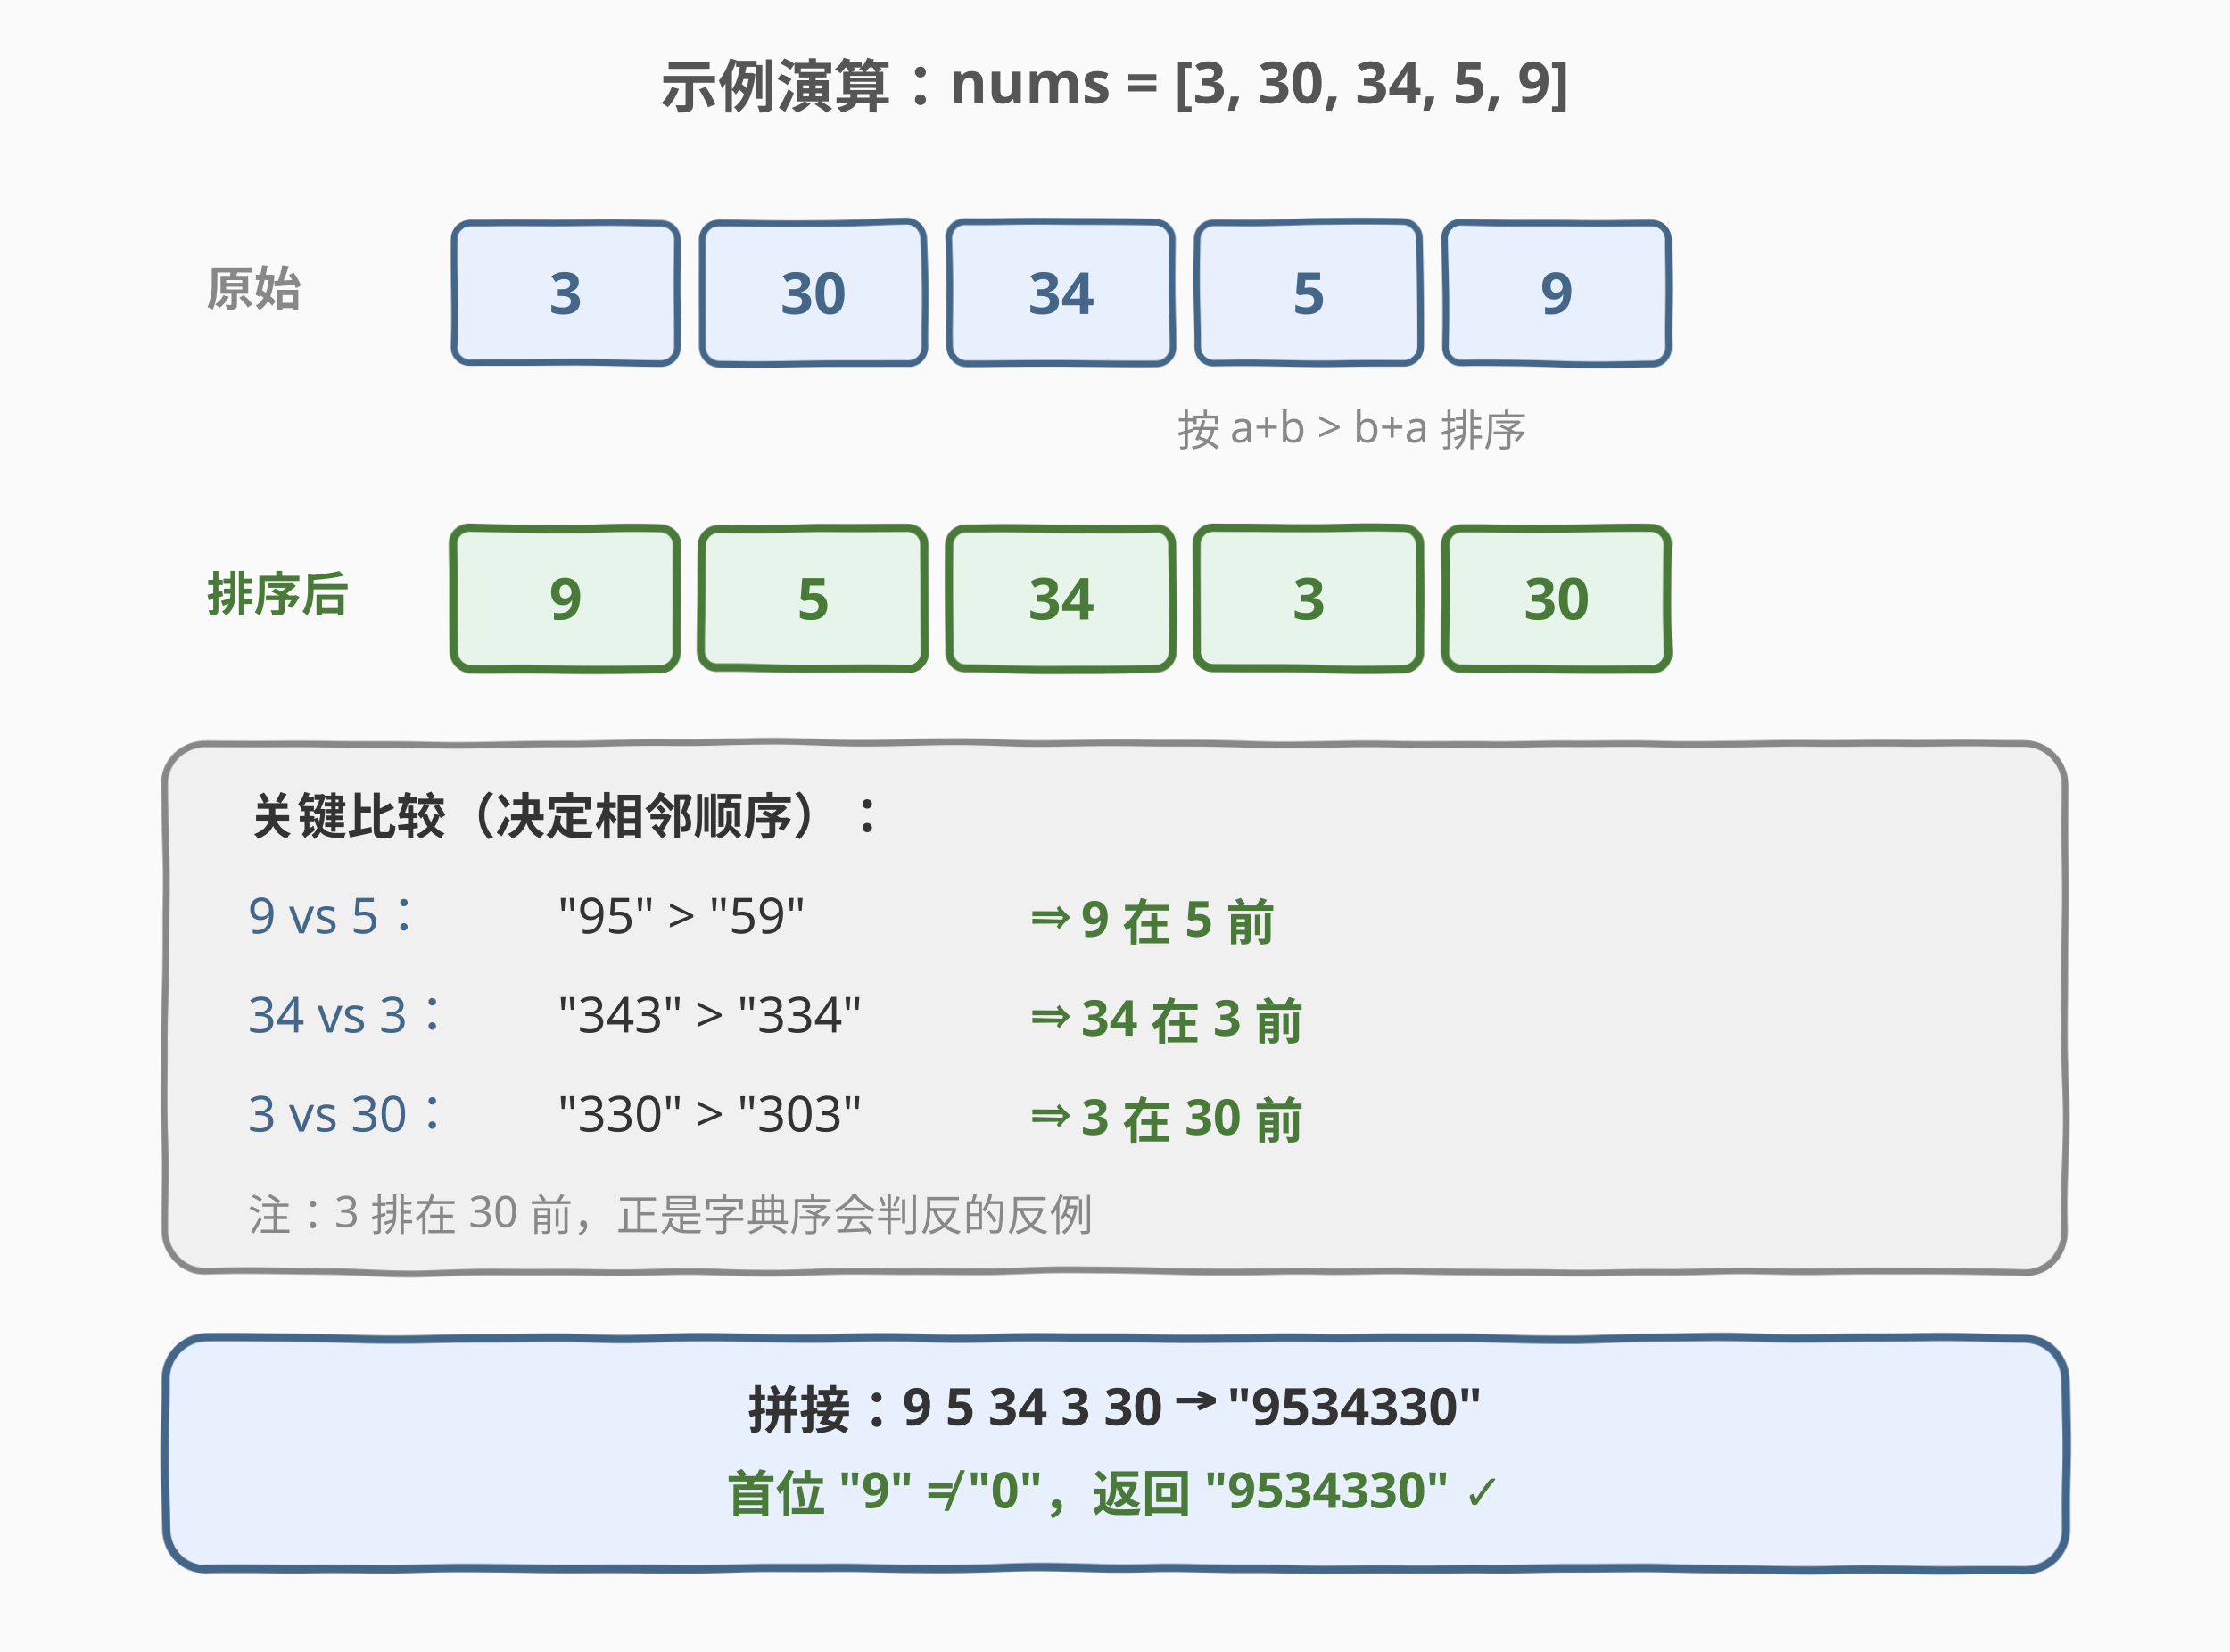
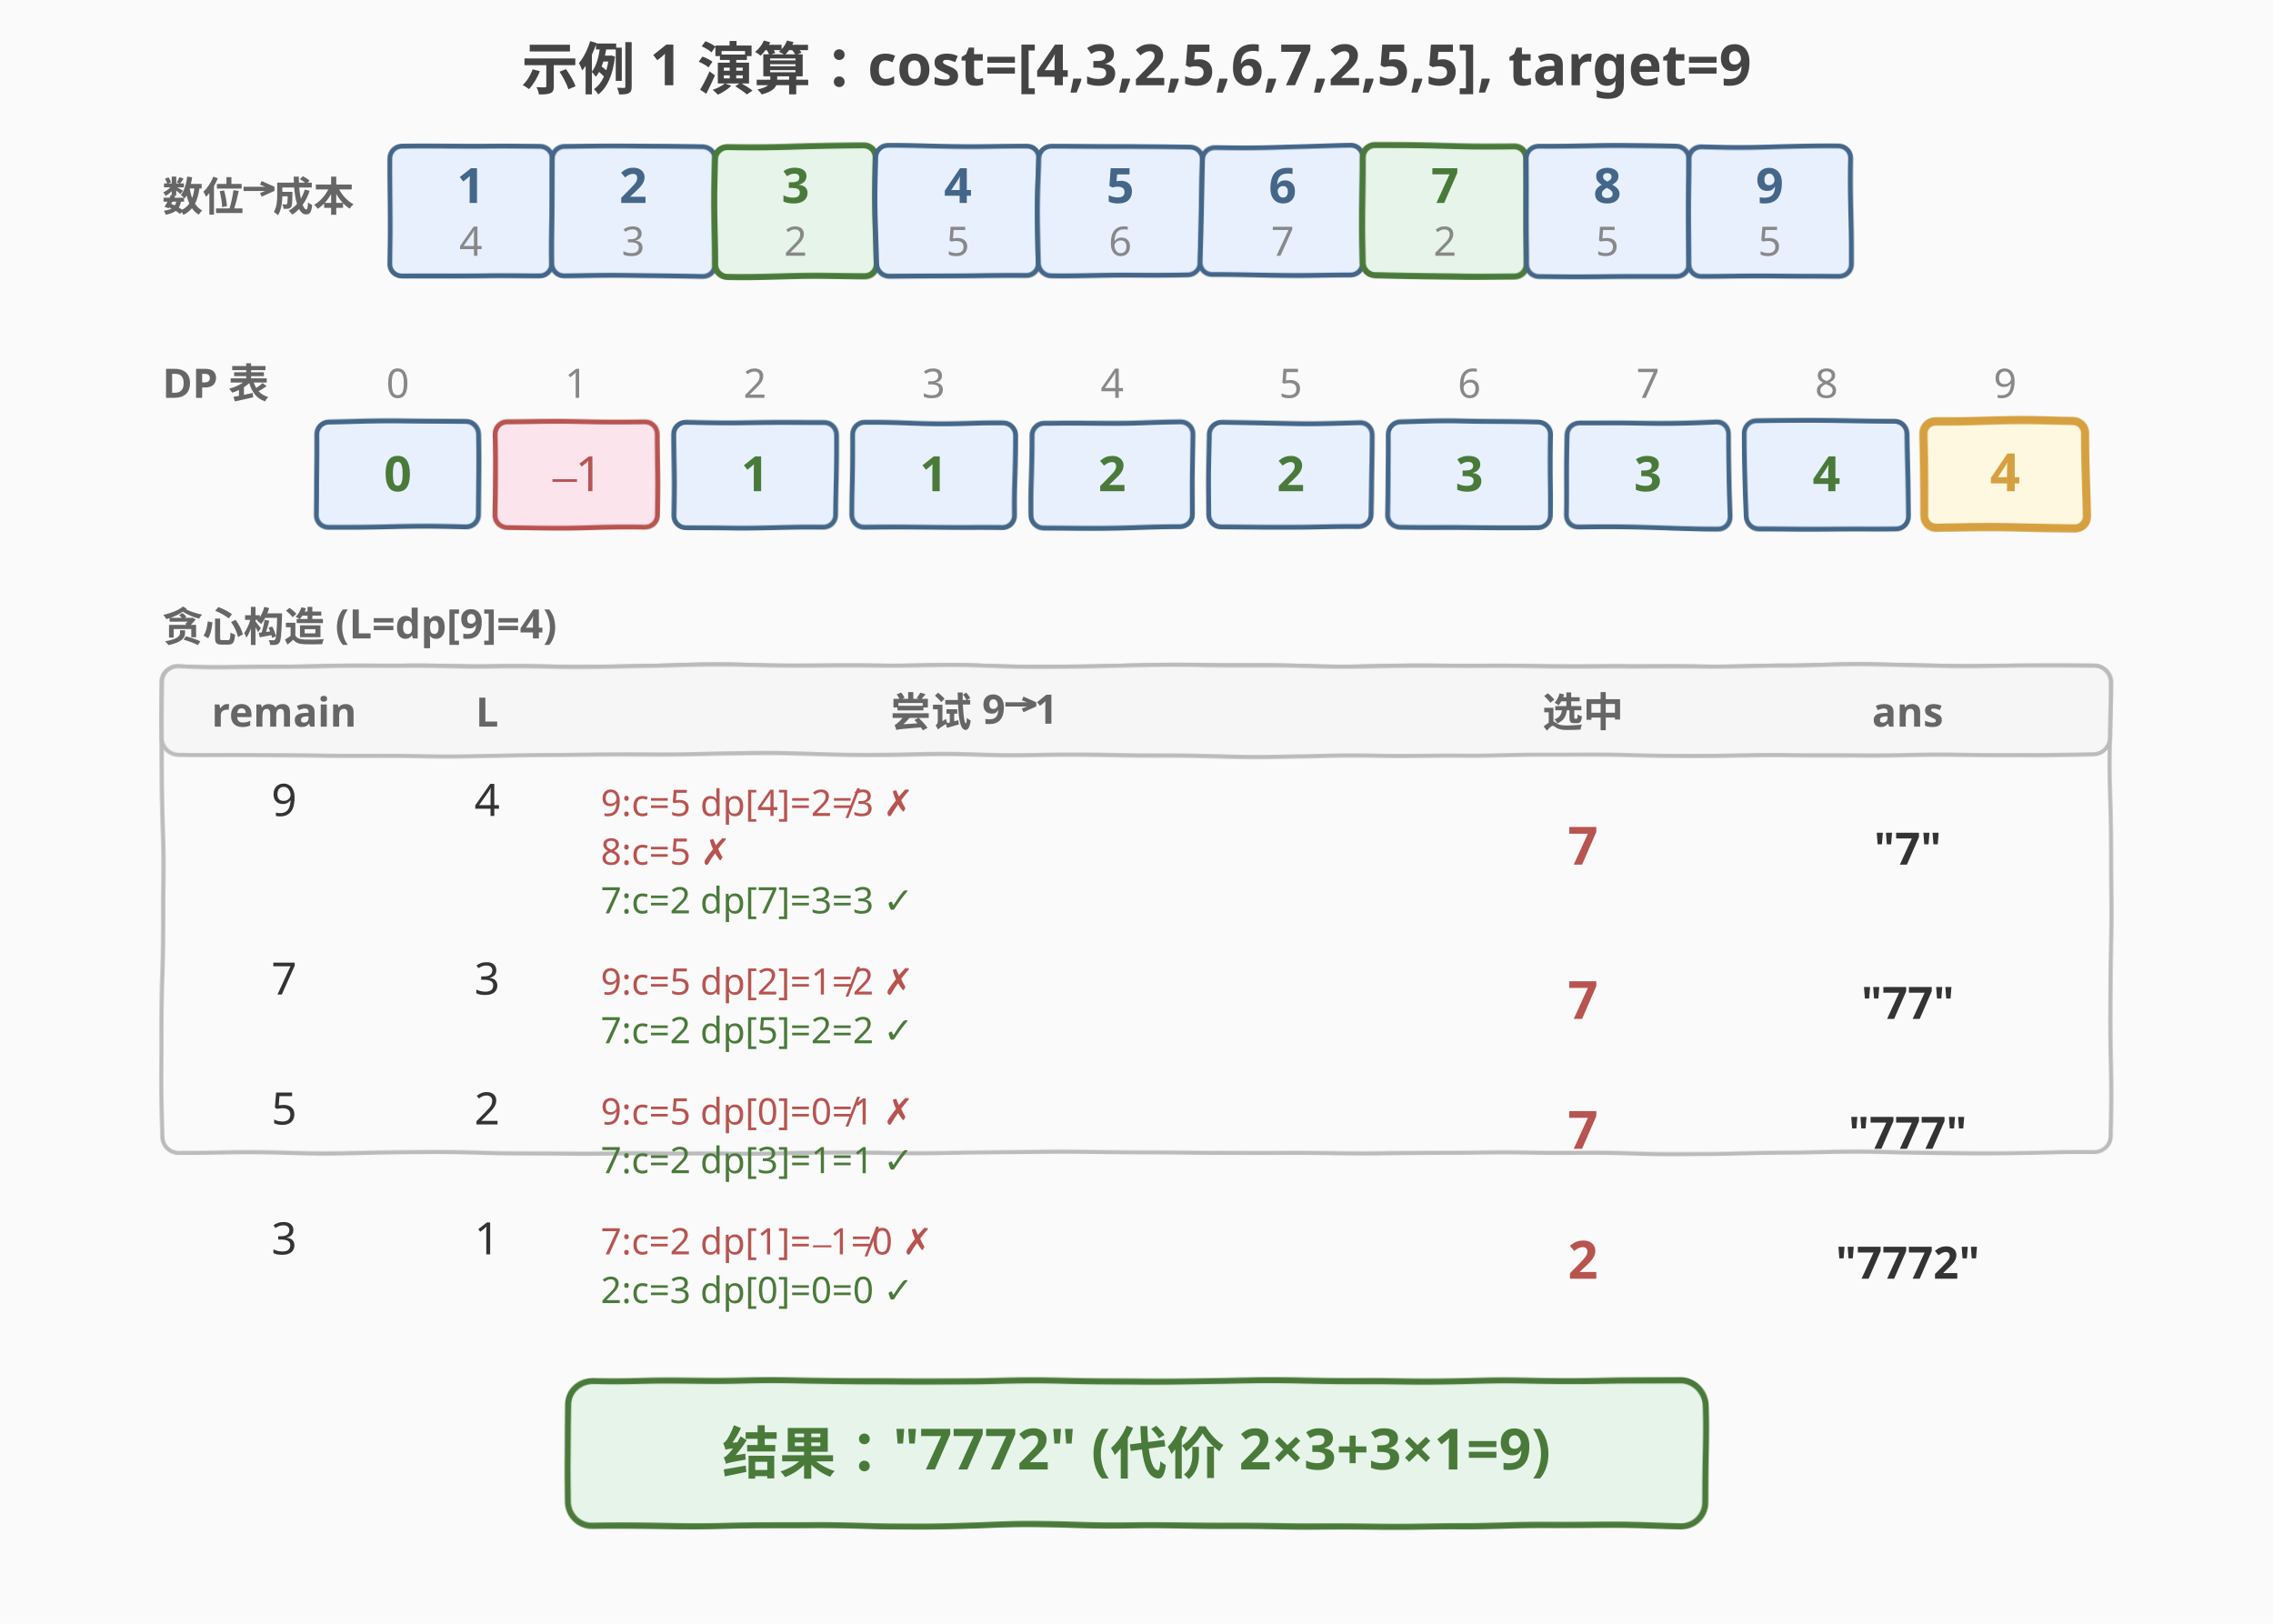
- <svg xmlns="http://www.w3.org/2000/svg" viewBox="0 0 540 400" font-family="'Comic Sans MS', 'Segoe UI', 'Kaiti SC', 楷体, cursive">
+ <svg xmlns="http://www.w3.org/2000/svg" viewBox="0 0 560 400" font-family="'Comic Sans MS', 'Segoe UI', 'Kaiti SC', 楷体, cursive">
  <defs>
    <filter id="rough">
      <feTurbulence type="fractalNoise" baseFrequency="0.02" numOctaves="2" seed="3" />
      <feDisplacementMap in="SourceGraphic" scale="2" />
    </filter>
    <filter id="rough2">
      <feTurbulence type="fractalNoise" baseFrequency="0.025" numOctaves="2" seed="7" />
      <feDisplacementMap in="SourceGraphic" scale="1.5" />
    </filter>
-     <marker id="arr" markerWidth="10" markerHeight="10" refX="7" refY="3" orient="auto">
-       <path d="M0,0 L7,3 L0,6 z" fill="#888" />
-     </marker>
  </defs>
-   <rect width="540" height="400" fill="#fafafa" />
-   <text x="270" y="26" text-anchor="middle" font-size="14" fill="#555" font-weight="bold">示例演算：nums = [3, 30, 34, 5, 9]</text>
-   <text x="50" y="74" font-size="11.5" fill="#888" font-weight="bold">原始</text>
-   <g font-size="14" font-weight="bold" text-anchor="middle">
-     <rect x="110" y="54" width="54" height="34" fill="#e8f0fe" stroke="#446688" stroke-width="1.6" rx="4" filter="url(#rough2)" />
-     <text x="137" y="76" fill="#446688">3</text>
-     <rect x="170" y="54" width="54" height="34" fill="#e8f0fe" stroke="#446688" stroke-width="1.6" rx="4" filter="url(#rough2)" />
-     <text x="197" y="76" fill="#446688">30</text>
-     <rect x="230" y="54" width="54" height="34" fill="#e8f0fe" stroke="#446688" stroke-width="1.6" rx="4" filter="url(#rough2)" />
-     <text x="257" y="76" fill="#446688">34</text>
-     <rect x="290" y="54" width="54" height="34" fill="#e8f0fe" stroke="#446688" stroke-width="1.6" rx="4" filter="url(#rough2)" />
-     <text x="317" y="76" fill="#446688">5</text>
-     <rect x="350" y="54" width="54" height="34" fill="#e8f0fe" stroke="#446688" stroke-width="1.6" rx="4" filter="url(#rough2)" />
-     <text x="377" y="76" fill="#446688">9</text>
-   </g>
-   <path d="M270,92 L270,116" stroke="#888" stroke-width="1.8" fill="none" marker-end="url(#arr)" filter="url(#rough2)" />
-   <text x="285" y="108" font-size="10.5" fill="#888">按 a+b &gt; b+a 排序</text>
-   <text x="50" y="148" font-size="11.5" fill="#4a7a3a" font-weight="bold">排序后</text>
-   <g font-size="14" font-weight="bold" text-anchor="middle">
-     <rect x="110" y="128" width="54" height="34" fill="#e6f4ea" stroke="#4a7a3a" stroke-width="2" rx="4" filter="url(#rough2)" />
-     <text x="137" y="150" fill="#4a7a3a">9</text>
-     <rect x="170" y="128" width="54" height="34" fill="#e6f4ea" stroke="#4a7a3a" stroke-width="2" rx="4" filter="url(#rough2)" />
-     <text x="197" y="150" fill="#4a7a3a">5</text>
-     <rect x="230" y="128" width="54" height="34" fill="#e6f4ea" stroke="#4a7a3a" stroke-width="2" rx="4" filter="url(#rough2)" />
-     <text x="257" y="150" fill="#4a7a3a">34</text>
-     <rect x="290" y="128" width="54" height="34" fill="#e6f4ea" stroke="#4a7a3a" stroke-width="2" rx="4" filter="url(#rough2)" />
-     <text x="317" y="150" fill="#4a7a3a">3</text>
-     <rect x="350" y="128" width="54" height="34" fill="#e6f4ea" stroke="#4a7a3a" stroke-width="2" rx="4" filter="url(#rough2)" />
-     <text x="377" y="150" fill="#4a7a3a">30</text>
-   </g>
-   <rect x="40" y="180" width="460" height="128" fill="#f0f0f0" stroke="#888" stroke-width="1.6" rx="10" filter="url(#rough2)" />
-   <text x="60" y="202" font-size="12" fill="#333" font-weight="bold">关键比较（决定相邻顺序）：</text>
-   <text x="60" y="226" font-size="12" fill="#446688">9 vs 5：</text>
-   <text x="135" y="226" font-size="12" fill="#333">"95" &gt; "59"</text>
-   <text x="250" y="226" font-size="12" fill="#4a7a3a" font-weight="bold">⇒ 9 在 5 前</text>
-   <text x="60" y="250" font-size="12" fill="#446688">34 vs 3：</text>
-   <text x="135" y="250" font-size="12" fill="#333">"343" &gt; "334"</text>
-   <text x="250" y="250" font-size="12" fill="#4a7a3a" font-weight="bold">⇒ 34 在 3 前</text>
-   <text x="60" y="274" font-size="12" fill="#446688">3 vs 30：</text>
-   <text x="135" y="274" font-size="12" fill="#333">"330" &gt; "303"</text>
-   <text x="250" y="274" font-size="12" fill="#4a7a3a" font-weight="bold">⇒ 3 在 30 前</text>
-   <text x="60" y="298" font-size="10.5" fill="#888">注：3 排在 30 前，正是字典序会判反的反例</text>
-   <rect x="40" y="324" width="460" height="56" fill="#e8f0fe" stroke="#446688" stroke-width="2" rx="10" filter="url(#rough2)" />
-   <text x="270" y="346" text-anchor="middle" font-size="12.5" fill="#333" font-weight="bold">拼接：9 5 34 3 30 → "9534330"</text>
-   <text x="270" y="366" text-anchor="middle" font-size="12" fill="#4a7a3a" font-weight="bold">首位 "9" ≠ "0"，返回 "9534330" ✓</text>
+   <rect width="560" height="400" fill="#fafafa" />
+   <text x="280" y="22" text-anchor="middle" font-size="14" fill="#444" font-weight="bold">示例 1 演算：cost=[4,3,2,5,6,7,2,5,5], target=9</text>
+   <text x="40" y="52" font-size="10" fill="#666" font-weight="bold">数位→成本</text>
+   <rect x="96" y="36" width="40" height="32" fill="#e8f0fe" stroke="#446688" stroke-width="1.2" rx="3" filter="url(#rough2)" />
+   <text x="116" y="50" text-anchor="middle" font-size="12" fill="#446688" font-weight="bold">1</text>
+   <text x="116" y="63" text-anchor="middle" font-size="10" fill="#888">4</text>
+   <rect x="136" y="36" width="40" height="32" fill="#e8f0fe" stroke="#446688" stroke-width="1.2" rx="3" filter="url(#rough2)" />
+   <text x="156" y="50" text-anchor="middle" font-size="12" fill="#446688" font-weight="bold">2</text>
+   <text x="156" y="63" text-anchor="middle" font-size="10" fill="#888">3</text>
+   <rect x="176" y="36" width="40" height="32" fill="#e6f4ea" stroke="#4a7a3a" stroke-width="1.5" rx="3" filter="url(#rough2)" />
+   <text x="196" y="50" text-anchor="middle" font-size="12" fill="#4a7a3a" font-weight="bold">3</text>
+   <text x="196" y="63" text-anchor="middle" font-size="10" fill="#888">2</text>
+   <rect x="216" y="36" width="40" height="32" fill="#e8f0fe" stroke="#446688" stroke-width="1.2" rx="3" filter="url(#rough2)" />
+   <text x="236" y="50" text-anchor="middle" font-size="12" fill="#446688" font-weight="bold">4</text>
+   <text x="236" y="63" text-anchor="middle" font-size="10" fill="#888">5</text>
+   <rect x="256" y="36" width="40" height="32" fill="#e8f0fe" stroke="#446688" stroke-width="1.2" rx="3" filter="url(#rough2)" />
+   <text x="276" y="50" text-anchor="middle" font-size="12" fill="#446688" font-weight="bold">5</text>
+   <text x="276" y="63" text-anchor="middle" font-size="10" fill="#888">6</text>
+   <rect x="296" y="36" width="40" height="32" fill="#e8f0fe" stroke="#446688" stroke-width="1.2" rx="3" filter="url(#rough2)" />
+   <text x="316" y="50" text-anchor="middle" font-size="12" fill="#446688" font-weight="bold">6</text>
+   <text x="316" y="63" text-anchor="middle" font-size="10" fill="#888">7</text>
+   <rect x="336" y="36" width="40" height="32" fill="#e6f4ea" stroke="#4a7a3a" stroke-width="1.5" rx="3" filter="url(#rough2)" />
+   <text x="356" y="50" text-anchor="middle" font-size="12" fill="#4a7a3a" font-weight="bold">7</text>
+   <text x="356" y="63" text-anchor="middle" font-size="10" fill="#888">2</text>
+   <rect x="376" y="36" width="40" height="32" fill="#e8f0fe" stroke="#446688" stroke-width="1.2" rx="3" filter="url(#rough2)" />
+   <text x="396" y="50" text-anchor="middle" font-size="12" fill="#446688" font-weight="bold">8</text>
+   <text x="396" y="63" text-anchor="middle" font-size="10" fill="#888">5</text>
+   <rect x="416" y="36" width="40" height="32" fill="#e8f0fe" stroke="#446688" stroke-width="1.2" rx="3" filter="url(#rough2)" />
+   <text x="436" y="50" text-anchor="middle" font-size="12" fill="#446688" font-weight="bold">9</text>
+   <text x="436" y="63" text-anchor="middle" font-size="10" fill="#888">5</text>
+   <text x="40" y="98" font-size="10" fill="#666" font-weight="bold">DP 表</text>
+   <text x="98" y="98" text-anchor="middle" font-size="10" fill="#888">0</text>
+   <text x="142" y="98" text-anchor="middle" font-size="10" fill="#888">1</text>
+   <text x="186" y="98" text-anchor="middle" font-size="10" fill="#888">2</text>
+   <text x="230" y="98" text-anchor="middle" font-size="10" fill="#888">3</text>
+   <text x="274" y="98" text-anchor="middle" font-size="10" fill="#888">4</text>
+   <text x="318" y="98" text-anchor="middle" font-size="10" fill="#888">5</text>
+   <text x="362" y="98" text-anchor="middle" font-size="10" fill="#888">6</text>
+   <text x="406" y="98" text-anchor="middle" font-size="10" fill="#888">7</text>
+   <text x="450" y="98" text-anchor="middle" font-size="10" fill="#888">8</text>
+   <text x="494" y="98" text-anchor="middle" font-size="10" fill="#888">9</text>
+   <rect x="78" y="104" width="40" height="26" fill="#e8f0fe" stroke="#446688" stroke-width="1.2" rx="3" filter="url(#rough2)" />
+   <text x="98" y="121" text-anchor="middle" font-size="12" fill="#4a7a3a" font-weight="bold">0</text>
+   <rect x="122" y="104" width="40" height="26" fill="#fce4ec" stroke="#b85450" stroke-width="1.2" rx="3" filter="url(#rough2)" />
+   <text x="142" y="121" text-anchor="middle" font-size="12" fill="#b85450">−1</text>
+   <rect x="166" y="104" width="40" height="26" fill="#e8f0fe" stroke="#446688" stroke-width="1.2" rx="3" filter="url(#rough2)" />
+   <text x="186" y="121" text-anchor="middle" font-size="12" fill="#4a7a3a" font-weight="bold">1</text>
+   <rect x="210" y="104" width="40" height="26" fill="#e8f0fe" stroke="#446688" stroke-width="1.2" rx="3" filter="url(#rough2)" />
+   <text x="230" y="121" text-anchor="middle" font-size="12" fill="#4a7a3a" font-weight="bold">1</text>
+   <rect x="254" y="104" width="40" height="26" fill="#e8f0fe" stroke="#446688" stroke-width="1.2" rx="3" filter="url(#rough2)" />
+   <text x="274" y="121" text-anchor="middle" font-size="12" fill="#4a7a3a" font-weight="bold">2</text>
+   <rect x="298" y="104" width="40" height="26" fill="#e8f0fe" stroke="#446688" stroke-width="1.2" rx="3" filter="url(#rough2)" />
+   <text x="318" y="121" text-anchor="middle" font-size="12" fill="#4a7a3a" font-weight="bold">2</text>
+   <rect x="342" y="104" width="40" height="26" fill="#e8f0fe" stroke="#446688" stroke-width="1.2" rx="3" filter="url(#rough2)" />
+   <text x="362" y="121" text-anchor="middle" font-size="12" fill="#4a7a3a" font-weight="bold">3</text>
+   <rect x="386" y="104" width="40" height="26" fill="#e8f0fe" stroke="#446688" stroke-width="1.2" rx="3" filter="url(#rough2)" />
+   <text x="406" y="121" text-anchor="middle" font-size="12" fill="#4a7a3a" font-weight="bold">3</text>
+   <rect x="430" y="104" width="40" height="26" fill="#e8f0fe" stroke="#446688" stroke-width="1.2" rx="3" filter="url(#rough2)" />
+   <text x="450" y="121" text-anchor="middle" font-size="12" fill="#4a7a3a" font-weight="bold">4</text>
+   <rect x="474" y="104" width="40" height="26" fill="#fff8e1" stroke="#d6a040" stroke-width="2" rx="3" filter="url(#rough2)" />
+   <text x="494" y="121" text-anchor="middle" font-size="13" fill="#d6a040" font-weight="bold">4</text>
+   <text x="40" y="158" font-size="10" fill="#666" font-weight="bold">贪心构造 (L=dp[9]=4)</text>
+   <rect x="40" y="164" width="480" height="120" fill="none" stroke="#bbb" stroke-width="1" rx="4" filter="url(#rough2)" />
+   <rect x="40" y="164" width="480" height="22" fill="#f6f6f6" stroke="#bbb" stroke-width="1" rx="4" filter="url(#rough2)" />
+   <text x="70" y="179" text-anchor="middle" font-size="10" fill="#666" font-weight="bold">remain</text>
+   <text x="120" y="179" text-anchor="middle" font-size="10" fill="#666" font-weight="bold">L</text>
+   <text x="240" y="179" text-anchor="middle" font-size="10" fill="#666" font-weight="bold">尝试 9→1</text>
+   <text x="390" y="179" text-anchor="middle" font-size="10" fill="#666" font-weight="bold">选中</text>
+   <text x="470" y="179" text-anchor="middle" font-size="10" fill="#666" font-weight="bold">ans</text>
+   <path d="M 100 164 L 100 284" stroke="#ddd" stroke-width="1" filter="url(#rough2)" />
+   <path d="M 140 164 L 140 284" stroke="#ddd" stroke-width="1" filter="url(#rough2)" />
+   <path d="M 370 164 L 370 284" stroke="#ddd" stroke-width="1" filter="url(#rough2)" />
+   <path d="M 410 164 L 410 284" stroke="#ddd" stroke-width="1" filter="url(#rough2)" />
+   <text x="70" y="201" text-anchor="middle" font-size="11" fill="#333">9</text>
+   <text x="120" y="201" text-anchor="middle" font-size="11" fill="#333">4</text>
+   <text x="148" y="201" font-size="9" fill="#b85450">9:c=5 dp[4]=2≠3 ✗</text>
+   <text x="148" y="213" font-size="9" fill="#b85450">8:c=5 ✗</text>
+   <text x="148" y="225" font-size="9" fill="#4a7a3a">7:c=2 dp[7]=3=3 ✓</text>
+   <text x="390" y="213" text-anchor="middle" font-size="13" fill="#b85450" font-weight="bold">7</text>
+   <text x="470" y="213" text-anchor="middle" font-size="11" fill="#333" font-weight="bold">"7"</text>
+   <text x="70" y="245" text-anchor="middle" font-size="11" fill="#333">7</text>
+   <text x="120" y="245" text-anchor="middle" font-size="11" fill="#333">3</text>
+   <text x="148" y="245" font-size="9" fill="#b85450">9:c=5 dp[2]=1≠2 ✗</text>
+   <text x="148" y="257" font-size="9" fill="#4a7a3a">7:c=2 dp[5]=2=2 ✓</text>
+   <text x="390" y="251" text-anchor="middle" font-size="13" fill="#b85450" font-weight="bold">7</text>
+   <text x="470" y="251" text-anchor="middle" font-size="11" fill="#333" font-weight="bold">"77"</text>
+   <text x="70" y="277" text-anchor="middle" font-size="11" fill="#333">5</text>
+   <text x="120" y="277" text-anchor="middle" font-size="11" fill="#333">2</text>
+   <text x="148" y="277" font-size="9" fill="#b85450">9:c=5 dp[0]=0≠1 ✗</text>
+   <text x="148" y="289" font-size="9" fill="#4a7a3a">7:c=2 dp[3]=1=1 ✓</text>
+   <text x="390" y="283" text-anchor="middle" font-size="13" fill="#b85450" font-weight="bold">7</text>
+   <text x="470" y="283" text-anchor="middle" font-size="11" fill="#333" font-weight="bold">"777"</text>
+   <text x="70" y="309" text-anchor="middle" font-size="11" fill="#333">3</text>
+   <text x="120" y="309" text-anchor="middle" font-size="11" fill="#333">1</text>
+   <text x="148" y="309" font-size="9" fill="#b85450">7:c=2 dp[1]=−1≠0 ✗</text>
+   <text x="148" y="321" font-size="9" fill="#4a7a3a">2:c=3 dp[0]=0=0 ✓</text>
+   <text x="390" y="315" text-anchor="middle" font-size="13" fill="#b85450" font-weight="bold">2</text>
+   <text x="470" y="315" text-anchor="middle" font-size="11" fill="#333" font-weight="bold">"7772"</text>
+   <rect x="140" y="340" width="280" height="36" fill="#e6f4ea" stroke="#4a7a3a" stroke-width="1.5" rx="6" filter="url(#rough2)" />
+   <text x="280" y="363" text-anchor="middle" font-size="14" fill="#4a7a3a" font-weight="bold">结果："7772" (代价 2×3+3×1=9)</text>
</svg>
